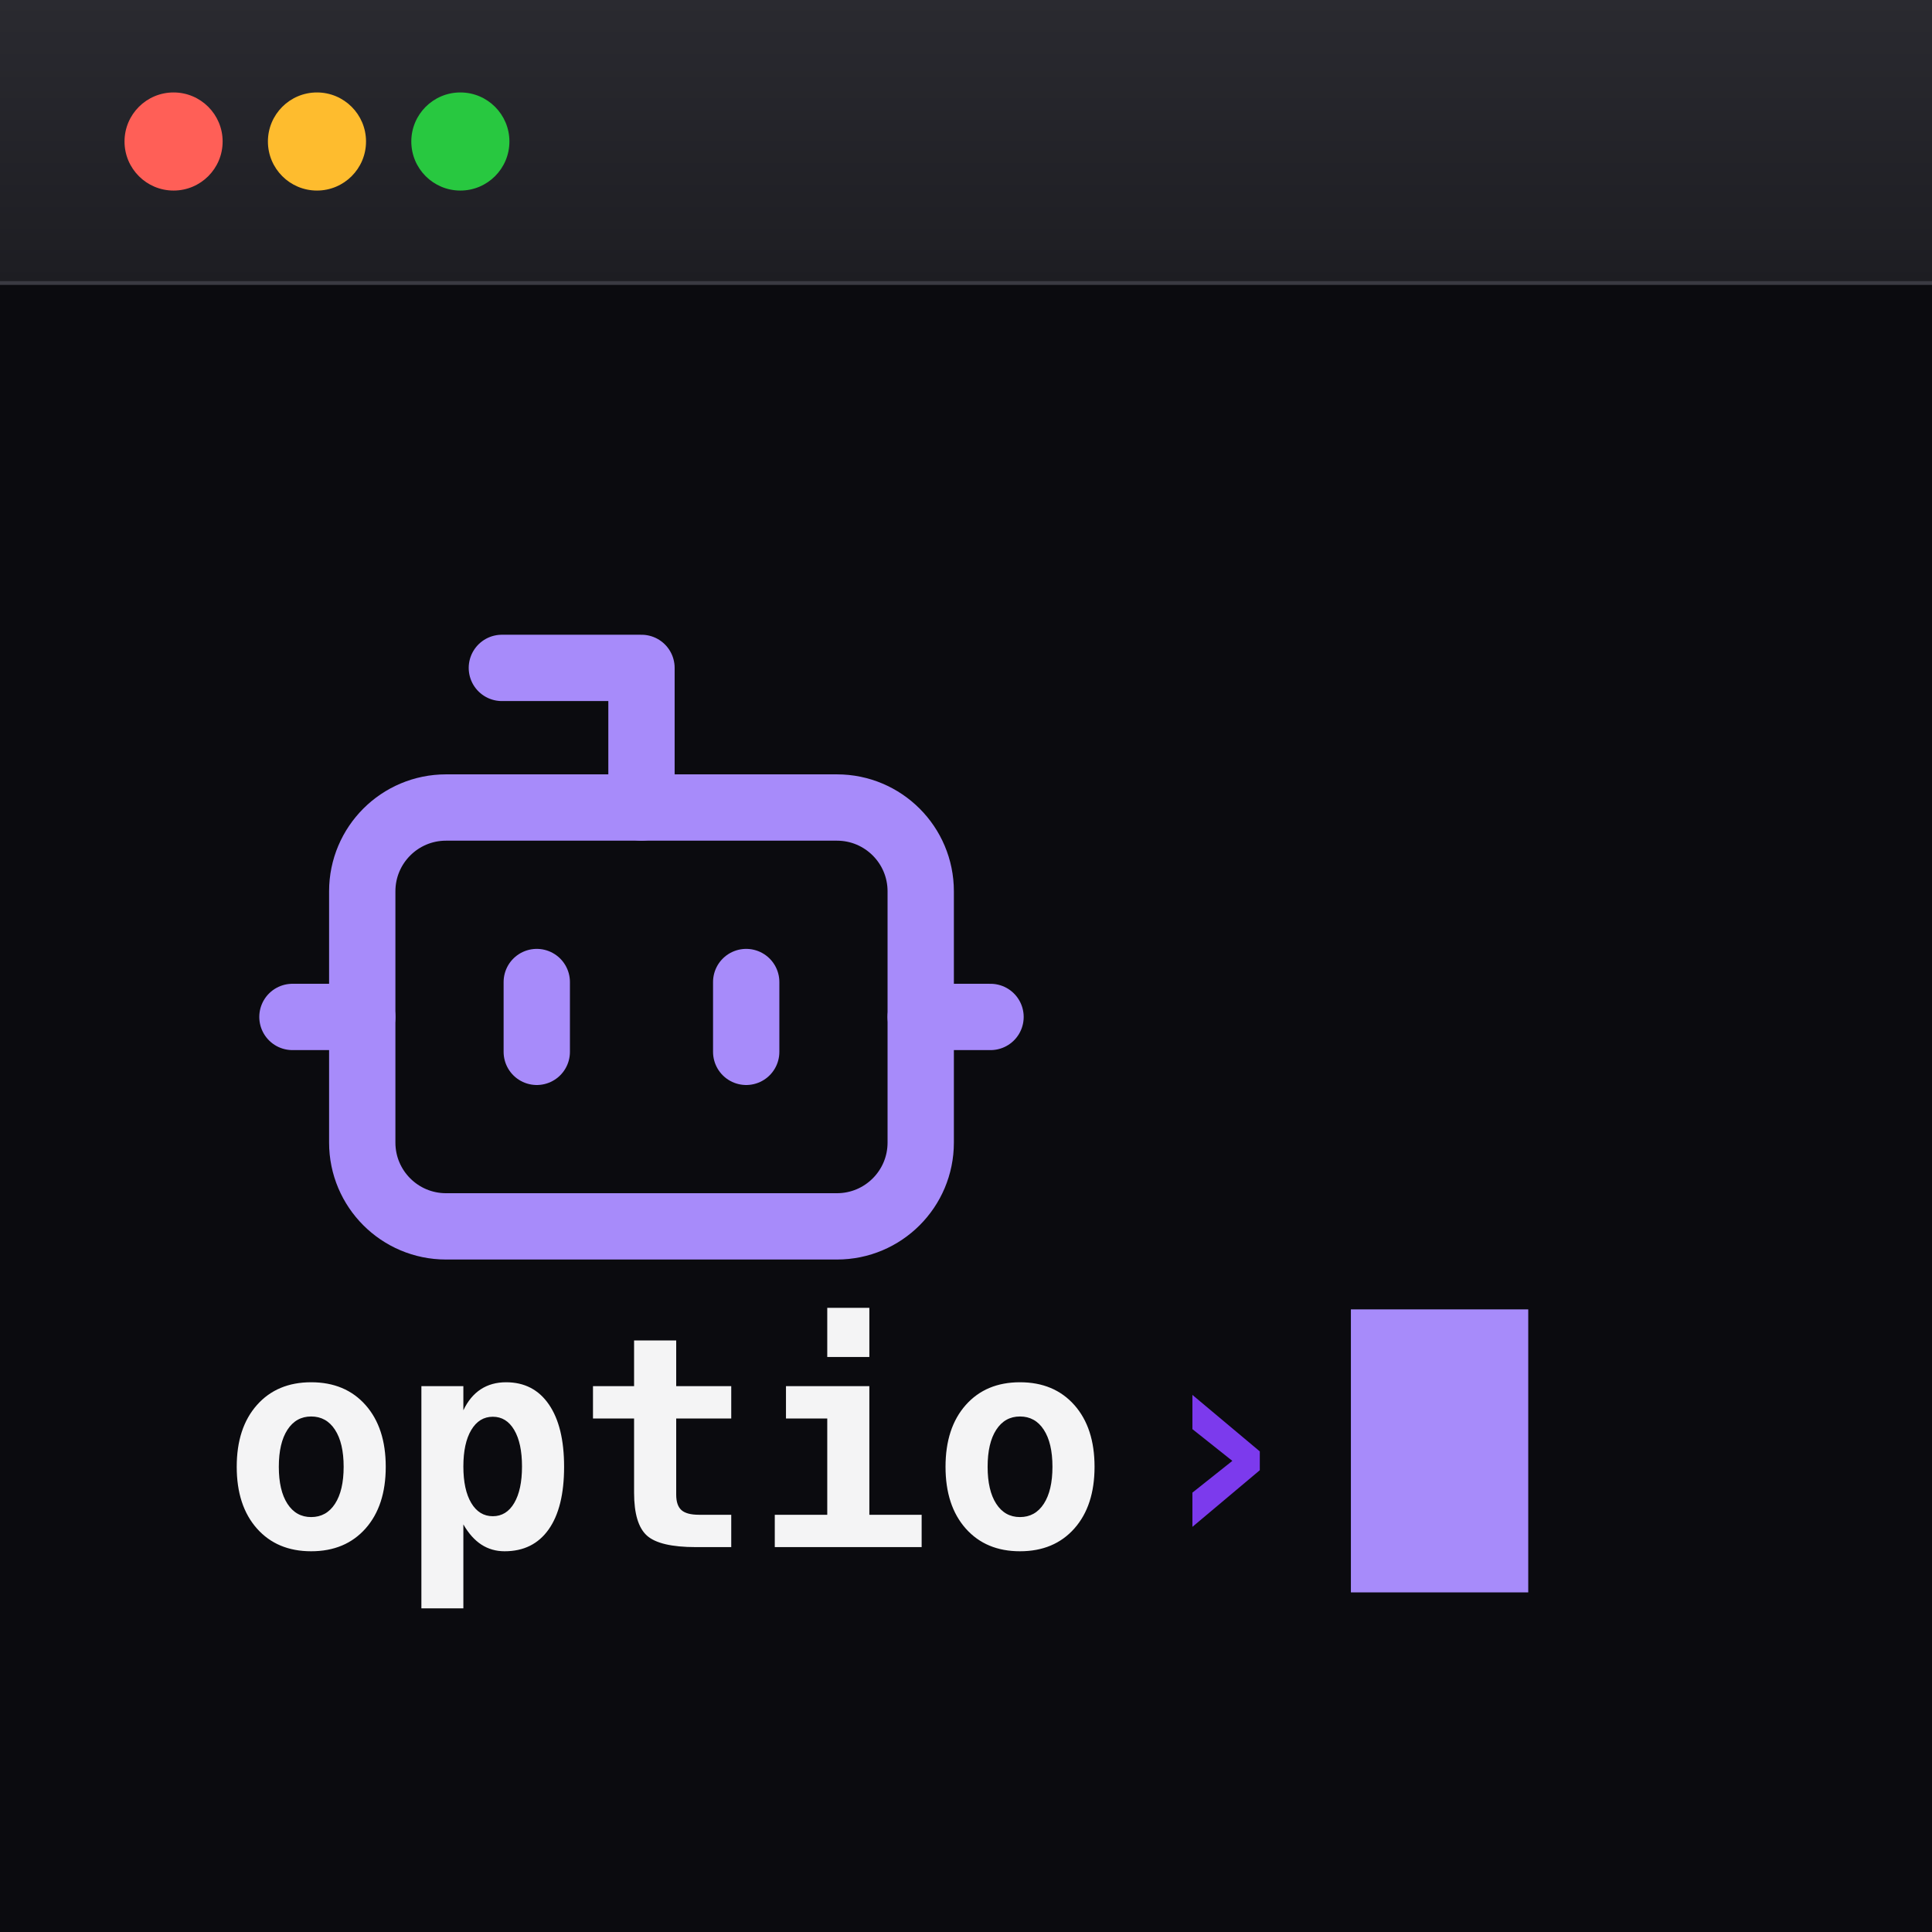
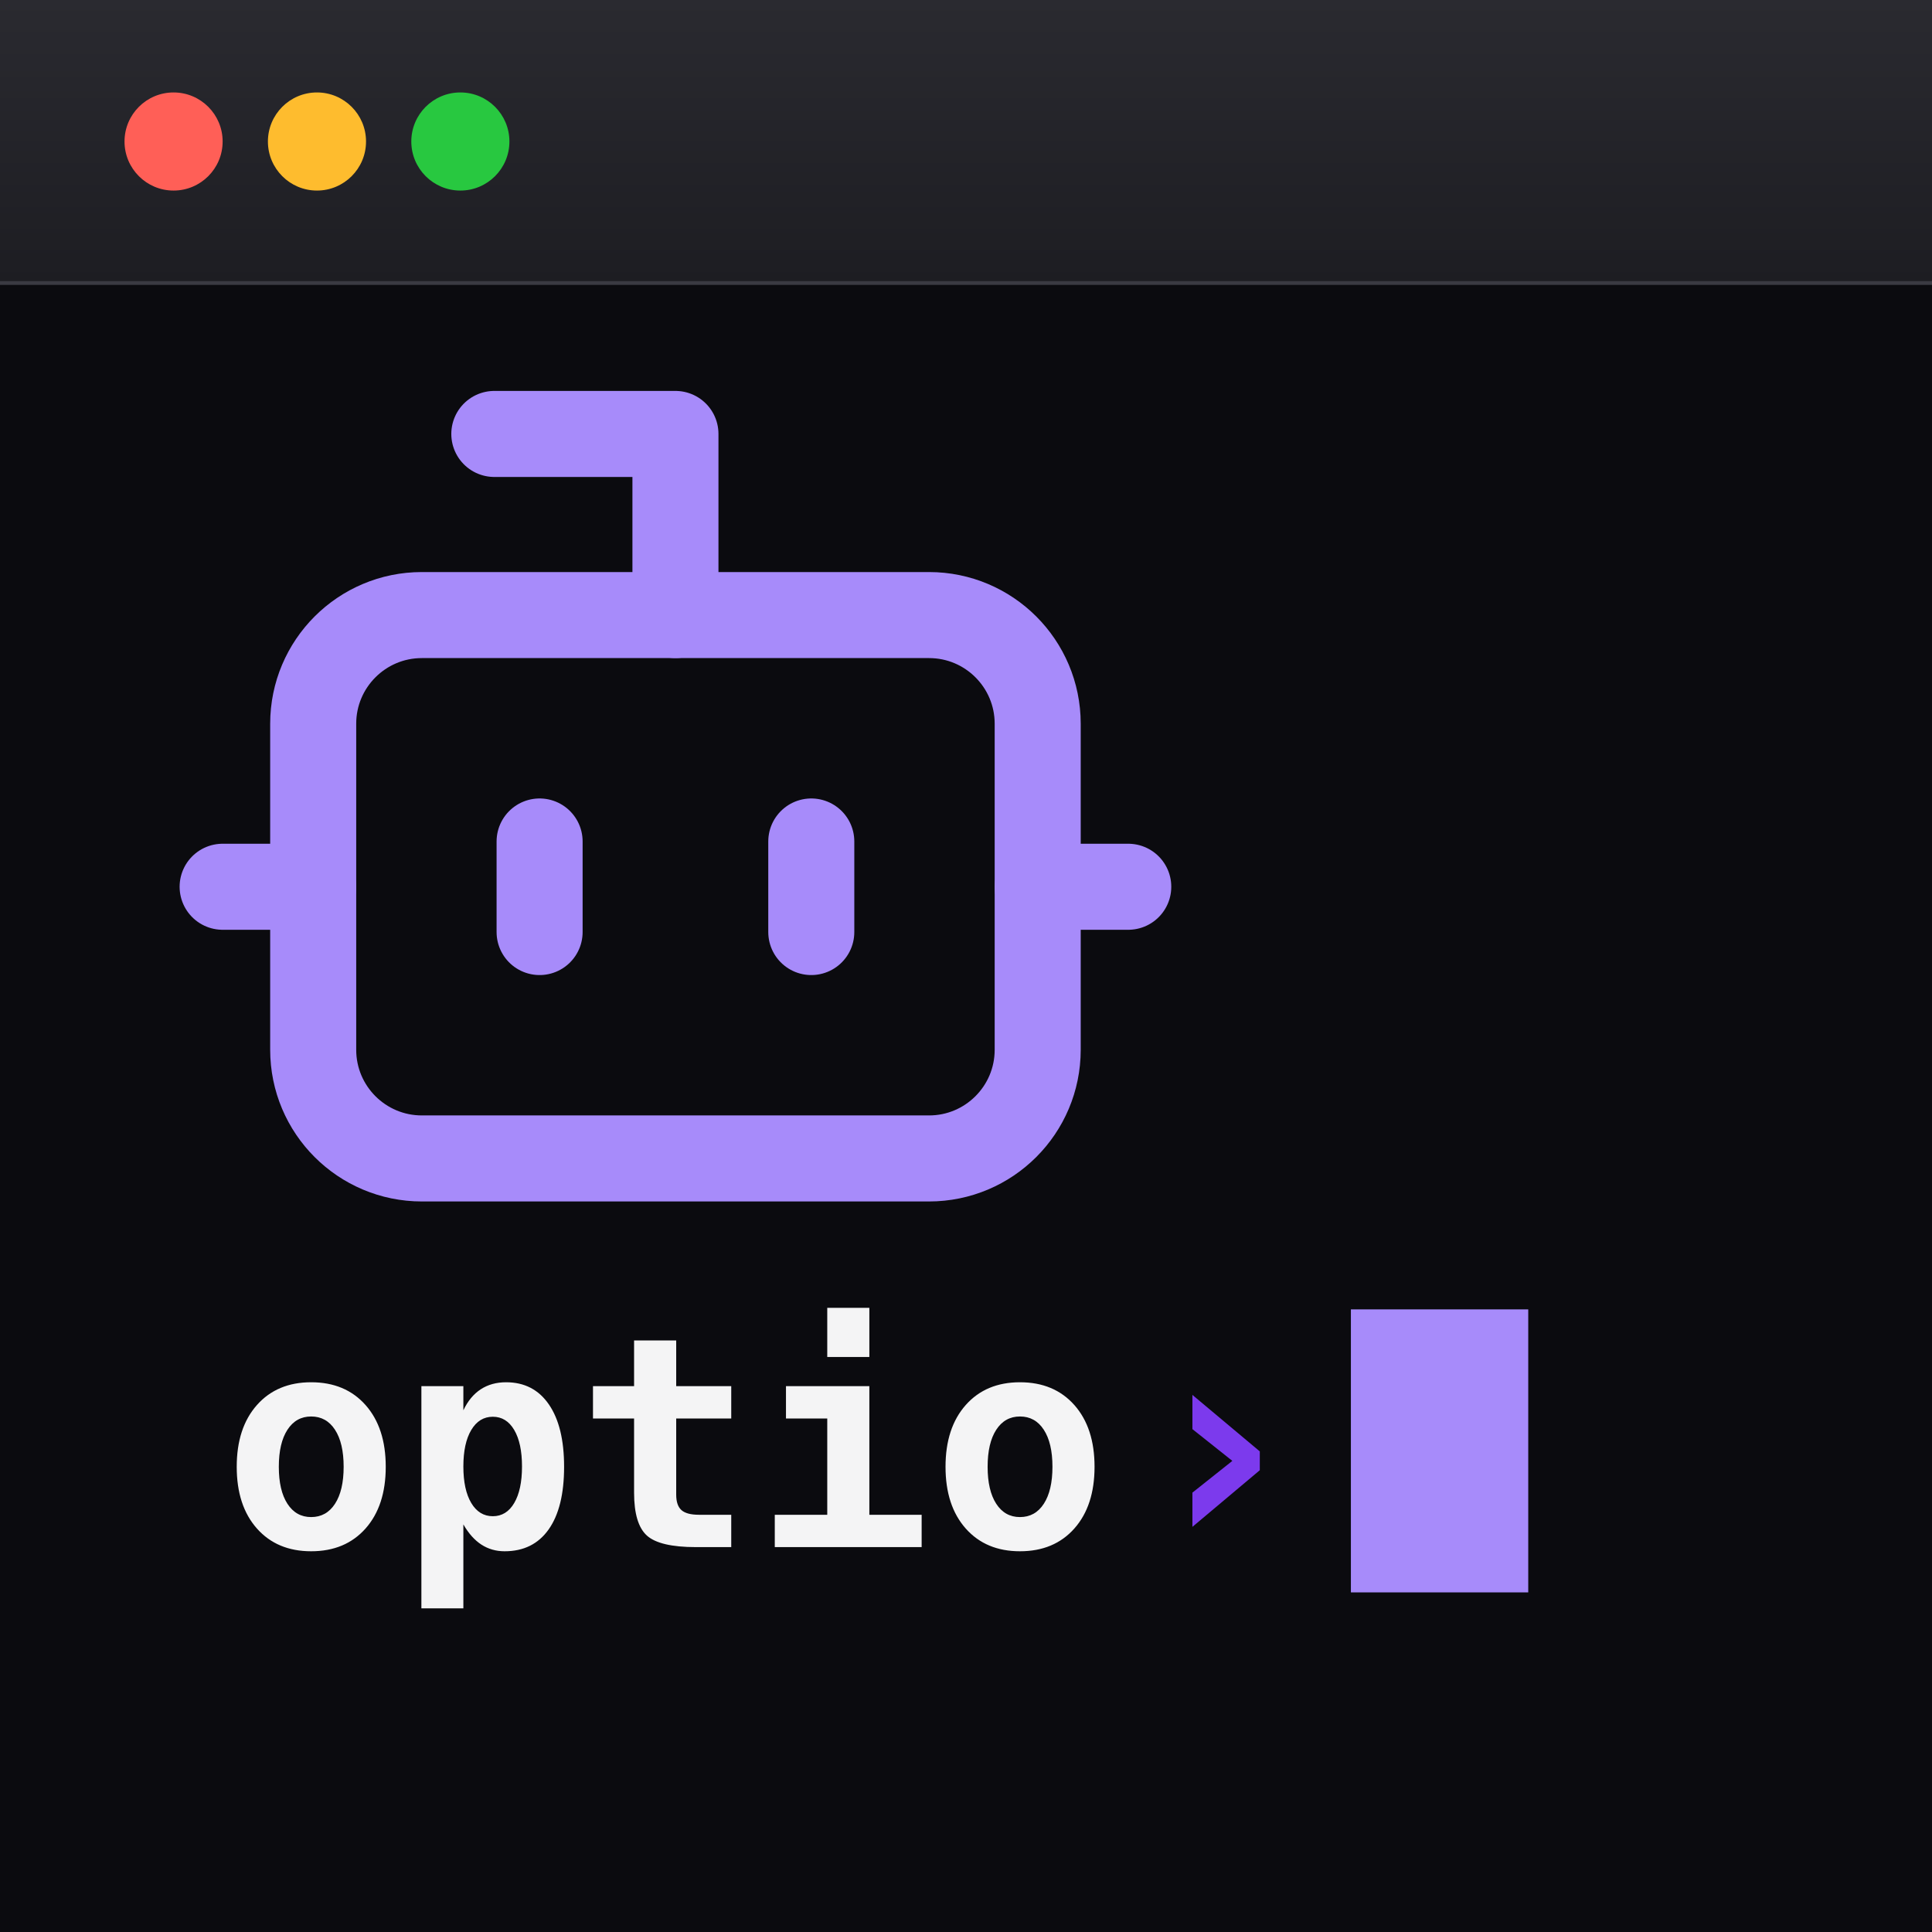
<svg xmlns="http://www.w3.org/2000/svg" width="1024" height="1024" viewBox="0 0 1024 1024">
  <defs>
    <linearGradient id="bar" x1="0" y1="0" x2="0" y2="1">
      <stop offset="0" stop-color="#2a2a30" />
      <stop offset="1" stop-color="#1d1d22" />
    </linearGradient>
  </defs>
  <rect width="1024" height="1024" fill="#0b0b0f" />
  <rect width="1024" height="150" fill="url(#bar)" />
  <rect y="149" width="1024" height="2" fill="#3a3a42" />
  <circle cx="92" cy="75" r="26" fill="#ff5f57" />
  <circle cx="168" cy="75" r="26" fill="#febc2e" />
  <circle cx="244" cy="75" r="26" fill="#28c840" />
-   <g transform="translate(118 280) scale(18.5)" fill="none" stroke="#a78bfa" stroke-width="1.9" stroke-linecap="round" stroke-linejoin="round">
+   <g transform="translate(70 134) scale(24)" fill="none" stroke="#a78bfa" stroke-width="1.9" stroke-linecap="round" stroke-linejoin="round">
    <path d="M12 8V4H8" />
    <rect width="16" height="12" x="4" y="8" rx="2.4" />
    <path d="M2 14h2" />
    <path d="M20 14h2" />
    <path d="M15 13v2" />
    <path d="M9 13v2" />
  </g>
  <text x="118" y="820" font-family="Menlo, 'SF Mono', Monaco, monospace" font-size="156" font-weight="bold" fill="#f4f4f5">optio</text>
  <text x="600" y="820" font-family="Menlo, 'SF Mono', Monaco, monospace" font-size="156" font-weight="bold" fill="#7c3aed">›</text>
  <rect x="716" y="694" width="94" height="150" fill="#a78bfa" />
</svg>
